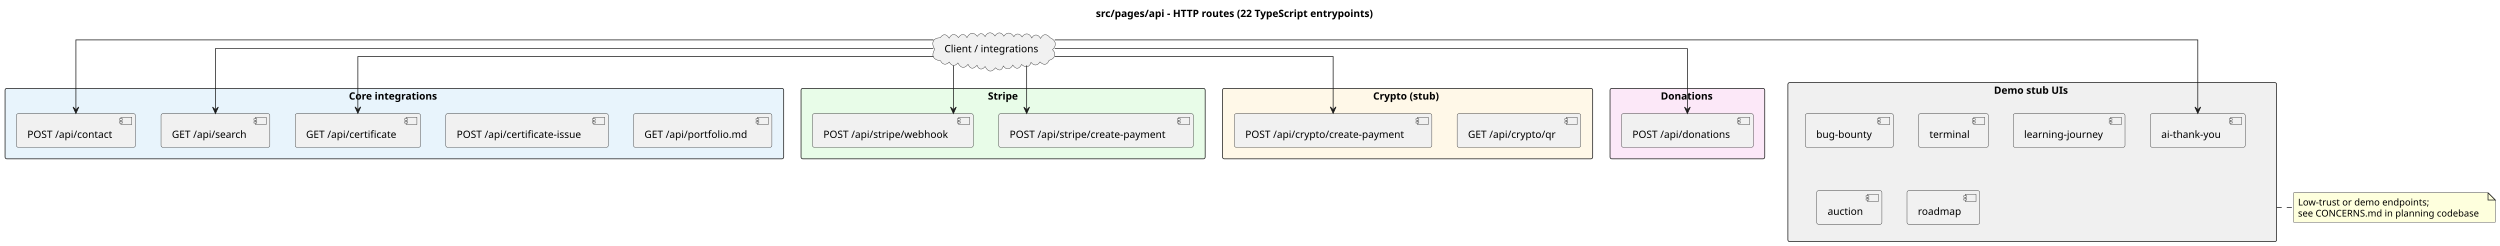
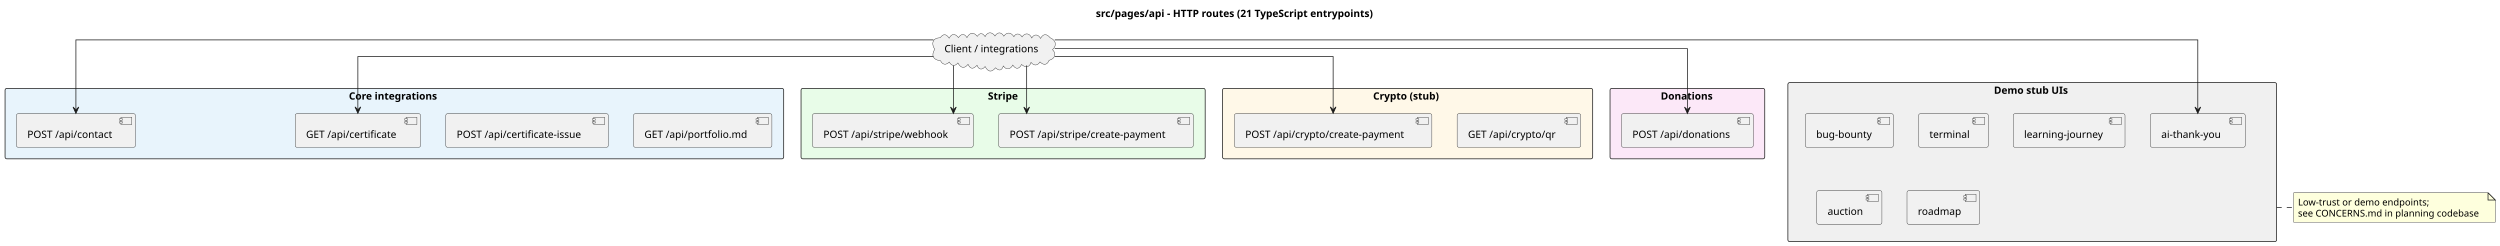
<svg xmlns="http://www.w3.org/2000/svg" contentStyleType="text/css" data-diagram-type="DESCRIPTION" height="340px" preserveAspectRatio="none" style="width:3458px;height:340px;background:#FFFFFF;" version="1.1" viewBox="0 0 3458 340" width="3458px" zoomAndPan="magnify">
  <defs />
  <g>
    <g class="title" data-source-line="4">
-       <text fill="#000000" font-family="sans-serif" font-size="14" font-weight="bold" lengthAdjust="spacing" textLength="412.85" x="1515.792" y="23.535">src/pages/api - HTTP routes (22 TypeScript entrypoints)</text>
+       <text fill="#000000" font-family="sans-serif" font-size="14" font-weight="bold" lengthAdjust="spacing" textLength="412.85" x="1515.792" y="23.535">src/pages/api - HTTP routes (21 TypeScript entrypoints)</text>
    </g>
    <g class="cluster" data-qualified-name="core_pkg" data-source-line="6" id="ent0002">
      <rect fill="#E8F4FC" height="97.49" rx="2.5" ry="2.5" style="stroke:#181818;stroke-width:1;" width="1077" x="7" y="122.239" />
      <text fill="#000000" font-family="sans-serif" font-size="14" font-weight="bold" lengthAdjust="spacing" textLength="125.829" x="482.585" y="137.774">Core integrations</text>
    </g>
    <g class="cluster" data-qualified-name="Stripe" data-source-line="14" id="ent0008">
      <rect fill="#E8FCE8" height="97.49" rx="2.5" ry="2.5" style="stroke:#181818;stroke-width:1;" width="559" x="1108" y="122.239" />
      <text fill="#000000" font-family="sans-serif" font-size="14" font-weight="bold" lengthAdjust="spacing" textLength="42.068" x="1366.466" y="137.774">Stripe</text>
    </g>
    <g class="cluster" data-qualified-name="Crypto .stub." data-source-line="19" id="ent0011">
      <rect fill="#FFF8E8" height="97.49" rx="2.5" ry="2.5" style="stroke:#181818;stroke-width:1;" width="512" x="1691" y="122.239" />
      <text fill="#000000" font-family="sans-serif" font-size="14" font-weight="bold" lengthAdjust="spacing" textLength="95.443" x="1899.278" y="137.774">Crypto (stub)</text>
    </g>
    <g class="cluster" data-qualified-name="Donations" data-source-line="24" id="ent0014">
      <rect fill="#FCE8F8" height="97.49" rx="2.5" ry="2.5" style="stroke:#181818;stroke-width:1;" width="214" x="2227" y="122.239" />
      <text fill="#000000" font-family="sans-serif" font-size="14" font-weight="bold" lengthAdjust="spacing" textLength="73.746" x="2297.127" y="137.774">Donations</text>
    </g>
    <g class="cluster" data-qualified-name="demo_stub" data-source-line="28" id="ent0016">
      <rect fill="#F0F0F0" height="219.98" rx="2.5" ry="2.5" style="stroke:#181818;stroke-width:1;" width="676" x="2473" y="114.239" />
      <text fill="#000000" font-family="sans-serif" font-size="14" font-weight="bold" lengthAdjust="spacing" textLength="105.978" x="2758.011" y="129.774">Demo stub UIs</text>
    </g>
    <g class="entity" data-qualified-name="core_pkg.contact" data-source-line="7" id="ent0003">
      <rect fill="#F1F1F1" height="46.488" rx="2.5" ry="2.5" style="stroke:#181818;stroke-width:0.5;" width="164.544" x="22.73" y="157.239" />
      <rect fill="#F1F1F1" height="10" style="stroke:#181818;stroke-width:0.5;" width="15" x="167.274" y="162.239" />
      <rect fill="#F1F1F1" height="2" style="stroke:#181818;stroke-width:0.5;" width="4" x="165.274" y="164.239" />
      <rect fill="#F1F1F1" height="2" style="stroke:#181818;stroke-width:0.5;" width="4" x="165.274" y="168.239" />
      <text fill="#000000" font-family="sans-serif" font-size="14" lengthAdjust="spacing" textLength="124.544" x="37.73" y="190.774">POST /api/contact</text>
-     </g>
-     <g class="entity" data-qualified-name="core_pkg.search" data-source-line="8" id="ent0004">
-       <rect fill="#F1F1F1" height="46.488" rx="2.5" ry="2.5" style="stroke:#181818;stroke-width:0.5;" width="150.517" x="222.74" y="157.239" />
-       <rect fill="#F1F1F1" height="10" style="stroke:#181818;stroke-width:0.5;" width="15" x="353.257" y="162.239" />
-       <rect fill="#F1F1F1" height="2" style="stroke:#181818;stroke-width:0.5;" width="4" x="351.257" y="164.239" />
-       <rect fill="#F1F1F1" height="2" style="stroke:#181818;stroke-width:0.5;" width="4" x="351.257" y="168.239" />
-       <text fill="#000000" font-family="sans-serif" font-size="14" lengthAdjust="spacing" textLength="110.517" x="237.74" y="190.774">GET /api/search</text>
    </g>
    <g class="entity" data-qualified-name="core_pkg.cert" data-source-line="9" id="ent0005">
      <rect fill="#F1F1F1" height="46.488" rx="2.5" ry="2.5" style="stroke:#181818;stroke-width:0.5;" width="173.376" x="408.31" y="157.239" />
      <rect fill="#F1F1F1" height="10" style="stroke:#181818;stroke-width:0.5;" width="15" x="561.686" y="162.239" />
      <rect fill="#F1F1F1" height="2" style="stroke:#181818;stroke-width:0.5;" width="4" x="559.686" y="164.239" />
      <rect fill="#F1F1F1" height="2" style="stroke:#181818;stroke-width:0.5;" width="4" x="559.686" y="168.239" />
      <text fill="#000000" font-family="sans-serif" font-size="14" lengthAdjust="spacing" textLength="133.376" x="423.31" y="190.774">GET /api/certificate</text>
    </g>
    <g class="entity" data-qualified-name="core_pkg.certissue" data-source-line="10" id="ent0006">
      <rect fill="#F1F1F1" height="46.488" rx="2.5" ry="2.5" style="stroke:#181818;stroke-width:0.5;" width="224.734" x="616.63" y="157.239" />
      <rect fill="#F1F1F1" height="10" style="stroke:#181818;stroke-width:0.5;" width="15" x="821.364" y="162.239" />
      <rect fill="#F1F1F1" height="2" style="stroke:#181818;stroke-width:0.5;" width="4" x="819.364" y="164.239" />
      <rect fill="#F1F1F1" height="2" style="stroke:#181818;stroke-width:0.5;" width="4" x="819.364" y="168.239" />
      <text fill="#000000" font-family="sans-serif" font-size="14" lengthAdjust="spacing" textLength="184.734" x="631.63" y="190.774">POST /api/certificate-issue</text>
    </g>
    <g class="entity" data-qualified-name="core_pkg.portfolio" data-source-line="11" id="ent0007">
      <rect fill="#F1F1F1" height="46.488" rx="2.5" ry="2.5" style="stroke:#181818;stroke-width:0.5;" width="191.389" x="876.31" y="157.239" />
      <rect fill="#F1F1F1" height="10" style="stroke:#181818;stroke-width:0.5;" width="15" x="1047.699" y="162.239" />
      <rect fill="#F1F1F1" height="2" style="stroke:#181818;stroke-width:0.5;" width="4" x="1045.699" y="164.239" />
      <rect fill="#F1F1F1" height="2" style="stroke:#181818;stroke-width:0.5;" width="4" x="1045.699" y="168.239" />
      <text fill="#000000" font-family="sans-serif" font-size="14" lengthAdjust="spacing" textLength="151.389" x="891.31" y="190.774">GET /api/portfolio.md</text>
    </g>
    <g class="entity" data-qualified-name="Stripe.stripe_wh" data-source-line="15" id="ent0009">
      <rect fill="#F1F1F1" height="46.488" rx="2.5" ry="2.5" style="stroke:#181818;stroke-width:0.5;" width="222.28" x="1123.86" y="157.239" />
      <rect fill="#F1F1F1" height="10" style="stroke:#181818;stroke-width:0.5;" width="15" x="1326.14" y="162.239" />
      <rect fill="#F1F1F1" height="2" style="stroke:#181818;stroke-width:0.5;" width="4" x="1324.14" y="164.239" />
      <rect fill="#F1F1F1" height="2" style="stroke:#181818;stroke-width:0.5;" width="4" x="1324.14" y="168.239" />
      <text fill="#000000" font-family="sans-serif" font-size="14" lengthAdjust="spacing" textLength="182.28" x="1138.86" y="190.774">POST /api/stripe/webhook</text>
    </g>
    <g class="entity" data-qualified-name="Stripe.stripe_pay" data-source-line="16" id="ent0010">
      <rect fill="#F1F1F1" height="46.488" rx="2.5" ry="2.5" style="stroke:#181818;stroke-width:0.5;" width="269.031" x="1381.48" y="157.239" />
      <rect fill="#F1F1F1" height="10" style="stroke:#181818;stroke-width:0.5;" width="15" x="1630.511" y="162.239" />
      <rect fill="#F1F1F1" height="2" style="stroke:#181818;stroke-width:0.5;" width="4" x="1628.511" y="164.239" />
      <rect fill="#F1F1F1" height="2" style="stroke:#181818;stroke-width:0.5;" width="4" x="1628.511" y="168.239" />
      <text fill="#000000" font-family="sans-serif" font-size="14" lengthAdjust="spacing" textLength="229.031" x="1396.48" y="190.774">POST /api/stripe/create-payment</text>
    </g>
    <g class="entity" data-qualified-name="Crypto .stub..crypto_pay" data-source-line="20" id="ent0012">
      <rect fill="#F1F1F1" height="46.488" rx="2.5" ry="2.5" style="stroke:#181818;stroke-width:0.5;" width="273.133" x="1707.43" y="157.239" />
      <rect fill="#F1F1F1" height="10" style="stroke:#181818;stroke-width:0.5;" width="15" x="1960.563" y="162.239" />
      <rect fill="#F1F1F1" height="2" style="stroke:#181818;stroke-width:0.5;" width="4" x="1958.563" y="164.239" />
      <rect fill="#F1F1F1" height="2" style="stroke:#181818;stroke-width:0.5;" width="4" x="1958.563" y="168.239" />
      <text fill="#000000" font-family="sans-serif" font-size="14" lengthAdjust="spacing" textLength="233.133" x="1722.43" y="190.774">POST /api/crypto/create-payment</text>
    </g>
    <g class="entity" data-qualified-name="Crypto .stub..crypto_qr" data-source-line="21" id="ent0013">
      <rect fill="#F1F1F1" height="46.488" rx="2.5" ry="2.5" style="stroke:#181818;stroke-width:0.5;" width="171.004" x="2015.5" y="157.239" />
      <rect fill="#F1F1F1" height="10" style="stroke:#181818;stroke-width:0.5;" width="15" x="2166.504" y="162.239" />
      <rect fill="#F1F1F1" height="2" style="stroke:#181818;stroke-width:0.5;" width="4" x="2164.504" y="164.239" />
      <rect fill="#F1F1F1" height="2" style="stroke:#181818;stroke-width:0.5;" width="4" x="2164.504" y="168.239" />
      <text fill="#000000" font-family="sans-serif" font-size="14" lengthAdjust="spacing" textLength="131.004" x="2030.5" y="190.774">GET /api/crypto/qr</text>
    </g>
    <g class="entity" data-qualified-name="Donations.donations" data-source-line="25" id="ent0015">
      <rect fill="#F1F1F1" height="46.488" rx="2.5" ry="2.5" style="stroke:#181818;stroke-width:0.5;" width="182.249" x="2242.88" y="157.239" />
      <rect fill="#F1F1F1" height="10" style="stroke:#181818;stroke-width:0.5;" width="15" x="2405.129" y="162.239" />
      <rect fill="#F1F1F1" height="2" style="stroke:#181818;stroke-width:0.5;" width="4" x="2403.129" y="164.239" />
      <rect fill="#F1F1F1" height="2" style="stroke:#181818;stroke-width:0.5;" width="4" x="2403.129" y="168.239" />
      <text fill="#000000" font-family="sans-serif" font-size="14" lengthAdjust="spacing" textLength="142.249" x="2257.88" y="190.774">POST /api/donations</text>
    </g>
    <g class="entity" data-qualified-name="demo_stub.ai_ty" data-source-line="29" id="ent0017">
      <rect fill="#F1F1F1" height="46.488" rx="2.5" ry="2.5" style="stroke:#181818;stroke-width:0.5;" width="131.109" x="2974.45" y="157.239" />
      <rect fill="#F1F1F1" height="10" style="stroke:#181818;stroke-width:0.5;" width="15" x="3085.559" y="162.239" />
      <rect fill="#F1F1F1" height="2" style="stroke:#181818;stroke-width:0.5;" width="4" x="3083.559" y="164.239" />
      <rect fill="#F1F1F1" height="2" style="stroke:#181818;stroke-width:0.5;" width="4" x="3083.559" y="168.239" />
      <text fill="#000000" font-family="sans-serif" font-size="14" lengthAdjust="spacing" textLength="91.109" x="2989.45" y="190.774">ai-thank-you</text>
    </g>
    <g class="entity" data-qualified-name="demo_stub.bug" data-source-line="30" id="ent0018">
      <rect fill="#F1F1F1" height="46.488" rx="2.5" ry="2.5" style="stroke:#181818;stroke-width:0.5;" width="121.669" x="2497.17" y="157.239" />
      <rect fill="#F1F1F1" height="10" style="stroke:#181818;stroke-width:0.5;" width="15" x="2598.839" y="162.239" />
      <rect fill="#F1F1F1" height="2" style="stroke:#181818;stroke-width:0.5;" width="4" x="2596.839" y="164.239" />
      <rect fill="#F1F1F1" height="2" style="stroke:#181818;stroke-width:0.5;" width="4" x="2596.839" y="168.239" />
      <text fill="#000000" font-family="sans-serif" font-size="14" lengthAdjust="spacing" textLength="81.669" x="2512.17" y="190.774">bug-bounty</text>
    </g>
    <g class="entity" data-qualified-name="demo_stub.term" data-source-line="31" id="ent0019">
      <rect fill="#F1F1F1" height="46.488" rx="2.5" ry="2.5" style="stroke:#181818;stroke-width:0.5;" width="96.349" x="2653.83" y="157.239" />
      <rect fill="#F1F1F1" height="10" style="stroke:#181818;stroke-width:0.5;" width="15" x="2730.179" y="162.239" />
      <rect fill="#F1F1F1" height="2" style="stroke:#181818;stroke-width:0.5;" width="4" x="2728.179" y="164.239" />
      <rect fill="#F1F1F1" height="2" style="stroke:#181818;stroke-width:0.5;" width="4" x="2728.179" y="168.239" />
      <text fill="#000000" font-family="sans-serif" font-size="14" lengthAdjust="spacing" textLength="56.349" x="2668.83" y="190.774">terminal</text>
    </g>
    <g class="entity" data-qualified-name="demo_stub.learn" data-source-line="32" id="ent0020">
      <rect fill="#F1F1F1" height="46.488" rx="2.5" ry="2.5" style="stroke:#181818;stroke-width:0.5;" width="154.639" x="2784.68" y="157.239" />
      <rect fill="#F1F1F1" height="10" style="stroke:#181818;stroke-width:0.5;" width="15" x="2919.319" y="162.239" />
      <rect fill="#F1F1F1" height="2" style="stroke:#181818;stroke-width:0.5;" width="4" x="2917.319" y="164.239" />
      <rect fill="#F1F1F1" height="2" style="stroke:#181818;stroke-width:0.5;" width="4" x="2917.319" y="168.239" />
      <text fill="#000000" font-family="sans-serif" font-size="14" lengthAdjust="spacing" textLength="114.639" x="2799.68" y="190.774">learning-journey</text>
    </g>
    <g class="entity" data-qualified-name="demo_stub.auction" data-source-line="33" id="ent0021">
      <rect fill="#F1F1F1" height="46.488" rx="2.5" ry="2.5" style="stroke:#181818;stroke-width:0.5;" width="90.162" x="2512.92" y="263.729" />
      <rect fill="#F1F1F1" height="10" style="stroke:#181818;stroke-width:0.5;" width="15" x="2583.082" y="268.729" />
      <rect fill="#F1F1F1" height="2" style="stroke:#181818;stroke-width:0.5;" width="4" x="2581.082" y="270.729" />
      <rect fill="#F1F1F1" height="2" style="stroke:#181818;stroke-width:0.5;" width="4" x="2581.082" y="274.729" />
      <text fill="#000000" font-family="sans-serif" font-size="14" lengthAdjust="spacing" textLength="50.162" x="2527.92" y="297.264">auction</text>
    </g>
    <g class="entity" data-qualified-name="demo_stub.roadmap" data-source-line="34" id="ent0022">
      <rect fill="#F1F1F1" height="46.488" rx="2.5" ry="2.5" style="stroke:#181818;stroke-width:0.5;" width="100.484" x="2637.76" y="263.729" />
      <rect fill="#F1F1F1" height="10" style="stroke:#181818;stroke-width:0.5;" width="15" x="2718.244" y="268.729" />
      <rect fill="#F1F1F1" height="2" style="stroke:#181818;stroke-width:0.5;" width="4" x="2716.244" y="270.729" />
      <rect fill="#F1F1F1" height="2" style="stroke:#181818;stroke-width:0.5;" width="4" x="2716.244" y="274.729" />
      <text fill="#000000" font-family="sans-serif" font-size="14" lengthAdjust="spacing" textLength="60.484" x="2652.76" y="297.264">roadmap</text>
    </g>
    <g class="entity" data-qualified-name="client" data-source-line="37" id="ent0023">
      <path d="M1300.536,52.2 C1304.909,46.042 1309.061,47.058 1312.843,52.81 C1316.804,45.862 1320.909,46.265 1325.722,51.939 C1329.441,46.7 1333.847,45.796 1337.485,52.023 C1341.287,45.147 1346.228,43.488 1351.717,50.266 C1355.604,44.983 1359.011,45.392 1362.602,50.574 C1365.839,43.722 1372.296,43.819 1376.253,49.808 C1380.029,43.926 1384.936,44.09 1388.501,50.026 C1392.994,43.646 1398.502,44.801 1402.403,50.697 C1405.425,45.059 1410.978,46.445 1413.675,51.054 C1417.923,44.748 1424.272,45.814 1427.092,52.526 C1430.518,46.331 1436.407,47.549 1439.264,53.114 C1443.046,46.268 1447.899,46.569 1452.534,52.207 C1460.422,55.66 1462.378,62.343 1455.899,68.723 C1462.098,75.005 1458.602,81.555 1451.147,83.422 C1448.314,90.262 1443.406,90.506 1438.515,85.643 C1434.977,91.185 1430.247,91.294 1426.129,86.326 C1423.864,93.917 1417.905,93.667 1413.012,89.18 C1409.811,95.949 1404.908,96.163 1400.888,89.945 C1397.895,95.736 1392.064,97.704 1387.854,91.239 C1385.448,97.963 1382.069,98.438 1377.012,93.759 C1371.21,100.778 1366.676,99.457 1362.577,92.055 C1358.493,97.398 1353.641,96.431 1351.4,90.265 C1346.508,95.672 1342.59,96.231 1338.953,89.027 C1333.473,95.877 1328.581,93.725 1324.998,87.068 C1320.651,92.261 1316.176,91.313 1312.964,85.793 C1309.155,90.232 1303.489,89.869 1301.075,84.158 C1290.936,82.72 1287.522,77.415 1292.859,68.072 C1287.813,60.309 1289.783,52.322 1300.536,52.2" fill="#F1F1F1" style="stroke:#181818;stroke-width:0.5;" />
      <text fill="#000000" font-family="sans-serif" font-size="14" lengthAdjust="spacing" textLength="137.375" x="1306.31" y="72.294">Client / integrations</text>
    </g>
    <g class="entity" data-qualified-name="GMN32" data-source-line="48" id="ent0033">
      <path d="M3172.56,266.669 L3172.56,307.29 L3451.434,307.29 L3451.434,276.669 L3441.434,266.669 L3172.56,266.669" fill="#FEFFDD" style="stroke:#181818;stroke-width:0.5;" />
      <path d="M3441.434,266.669 L3441.434,276.669 L3451.434,276.669 L3441.434,266.669" fill="#FEFFDD" style="stroke:#181818;stroke-width:1;" />
      <text fill="#000000" font-family="sans-serif" font-size="13" lengthAdjust="spacing" textLength="190.474" x="3178.56" y="284.238">Low-trust or demo endpoints;</text>
      <text fill="#000000" font-family="sans-serif" font-size="13" lengthAdjust="spacing" textLength="257.873" x="3178.56" y="299.548">see CONCERNS.md in planning codebase</text>
    </g>
    <g class="link" data-entity-1="ent0023" data-entity-2="ent0003" data-link-type="dependency" data-source-line="38" id="lnk24">
      <path d="M1291.18,55.219 C1008.08,55.219 105,55.219 105,55.219 C105,55.219 105,114.639 105,150.929" fill="none" id="client-to-contact" style="stroke:#181818;stroke-width:1;" />
      <polygon fill="#181818" points="105,156.929,109,147.929,105,151.929,101,147.929,105,156.929" style="stroke:#181818;stroke-width:1;" />
    </g>
-     <g class="link" data-entity-1="ent0023" data-entity-2="ent0004" data-link-type="dependency" data-source-line="39" id="lnk25">
-       <path d="M1290.94,67.219 C1037.47,67.219 298,67.219 298,67.219 C298,67.219 298,117.839 298,151.019" fill="none" id="client-to-search" style="stroke:#181818;stroke-width:1;" />
-       <polygon fill="#181818" points="298,157.019,302,148.019,298,152.019,294,148.019,298,157.019" style="stroke:#181818;stroke-width:1;" />
-     </g>
    <g class="link" data-entity-1="ent0023" data-entity-2="ent0005" data-link-type="dependency" data-source-line="40" id="lnk26">
      <path d="M1291.02,78.219 C1071.06,78.219 495,78.219 495,78.219 C495,78.219 495,120.559 495,150.769" fill="none" id="client-to-cert" style="stroke:#181818;stroke-width:1;" />
      <polygon fill="#181818" points="495,156.769,499,147.769,495,151.769,491,147.769,495,156.769" style="stroke:#181818;stroke-width:1;" />
    </g>
    <g class="link" data-entity-1="ent0023" data-entity-2="ent0009" data-link-type="dependency" data-source-line="41" id="lnk27">
      <path d="M1318.73,90.509 C1318.73,109.989 1318.73,131.529 1318.73,150.999" fill="none" id="client-to-stripe_wh" style="stroke:#181818;stroke-width:1;" />
      <polygon fill="#181818" points="1318.73,156.999,1322.73,147.999,1318.73,151.999,1314.73,147.999,1318.73,156.999" style="stroke:#181818;stroke-width:1;" />
    </g>
    <g class="link" data-entity-1="ent0023" data-entity-2="ent0010" data-link-type="dependency" data-source-line="42" id="lnk28">
      <path d="M1420.09,90.509 C1420.09,109.989 1420.09,131.529 1420.09,150.999" fill="none" id="client-to-stripe_pay" style="stroke:#181818;stroke-width:1;" />
      <polygon fill="#181818" points="1420.09,156.999,1424.09,147.999,1420.09,151.999,1416.09,147.999,1420.09,156.999" style="stroke:#181818;stroke-width:1;" />
    </g>
    <g class="link" data-entity-1="ent0023" data-entity-2="ent0012" data-link-type="dependency" data-source-line="43" id="lnk29">
      <path d="M1459.12,78.219 C1594.08,78.219 1844,78.219 1844,78.219 C1844,78.219 1844,120.559 1844,150.769" fill="none" id="client-to-crypto_pay" style="stroke:#181818;stroke-width:1;" />
      <polygon fill="#181818" points="1844,156.769,1848,147.769,1844,151.769,1840,147.769,1844,156.769" style="stroke:#181818;stroke-width:1;" />
    </g>
    <g class="link" data-entity-1="ent0023" data-entity-2="ent0015" data-link-type="dependency" data-source-line="44" id="lnk30">
      <path d="M1458.85,67.219 C1692.51,67.219 2334,67.219 2334,67.219 C2334,67.219 2334,117.839 2334,151.019" fill="none" id="client-to-donations" style="stroke:#181818;stroke-width:1;" />
      <polygon fill="#181818" points="2334,157.019,2338,148.019,2334,152.019,2330,148.019,2334,157.019" style="stroke:#181818;stroke-width:1;" />
    </g>
    <g class="link" data-entity-1="ent0023" data-entity-2="ent0017" data-link-type="dependency" data-source-line="45" id="lnk31">
      <path d="M1459,55.219 C1797.04,55.219 3040,55.219 3040,55.219 C3040,55.219 3040,114.639 3040,150.929" fill="none" id="client-to-ai_ty" style="stroke:#181818;stroke-width:1;" />
      <polygon fill="#181818" points="3040,156.929,3044,147.929,3040,151.929,3036,147.929,3040,156.929" style="stroke:#181818;stroke-width:1;" />
    </g>
    <g class="link" data-entity-1="ent0016" data-entity-2="ent0033" data-link-type="association" data-source-line="48" id="lnk34">
      <path d="M3149.08,287.219 C3149.122,287.219 3149.164,287.219 3149.206,287.219 C3149.374,287.219 3149.544,287.219 3149.716,287.219 C3155.235,287.219 3163.075,287.219 3172.36,287.219" fill="none" id="demo_stub-GMN32" style="stroke:#181818;stroke-width:1;stroke-dasharray:7,7;" />
    </g>
  </g>
</svg>
